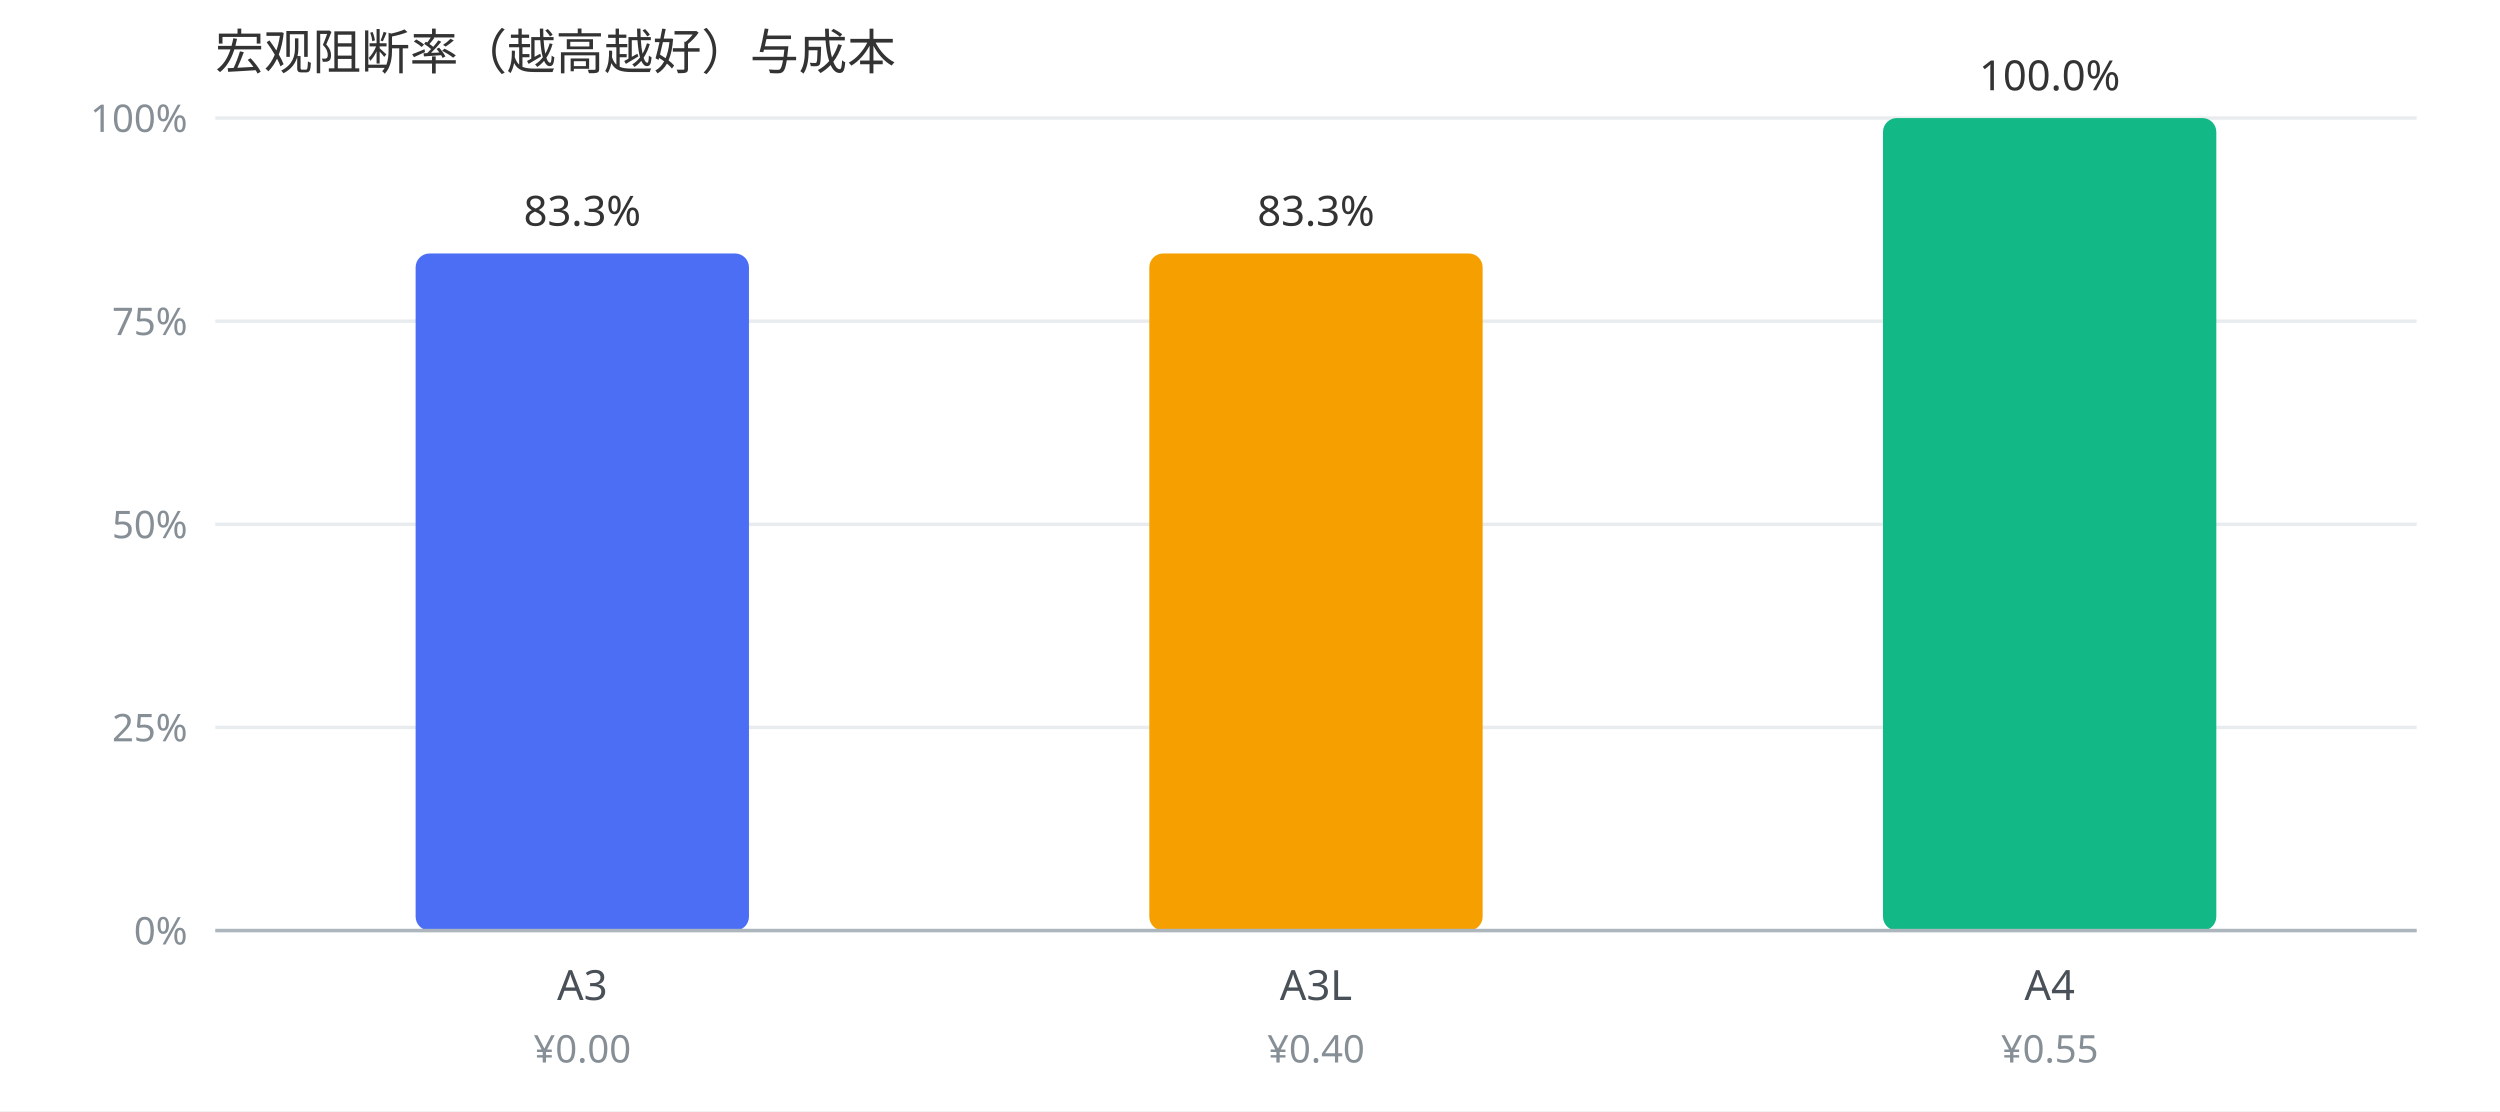
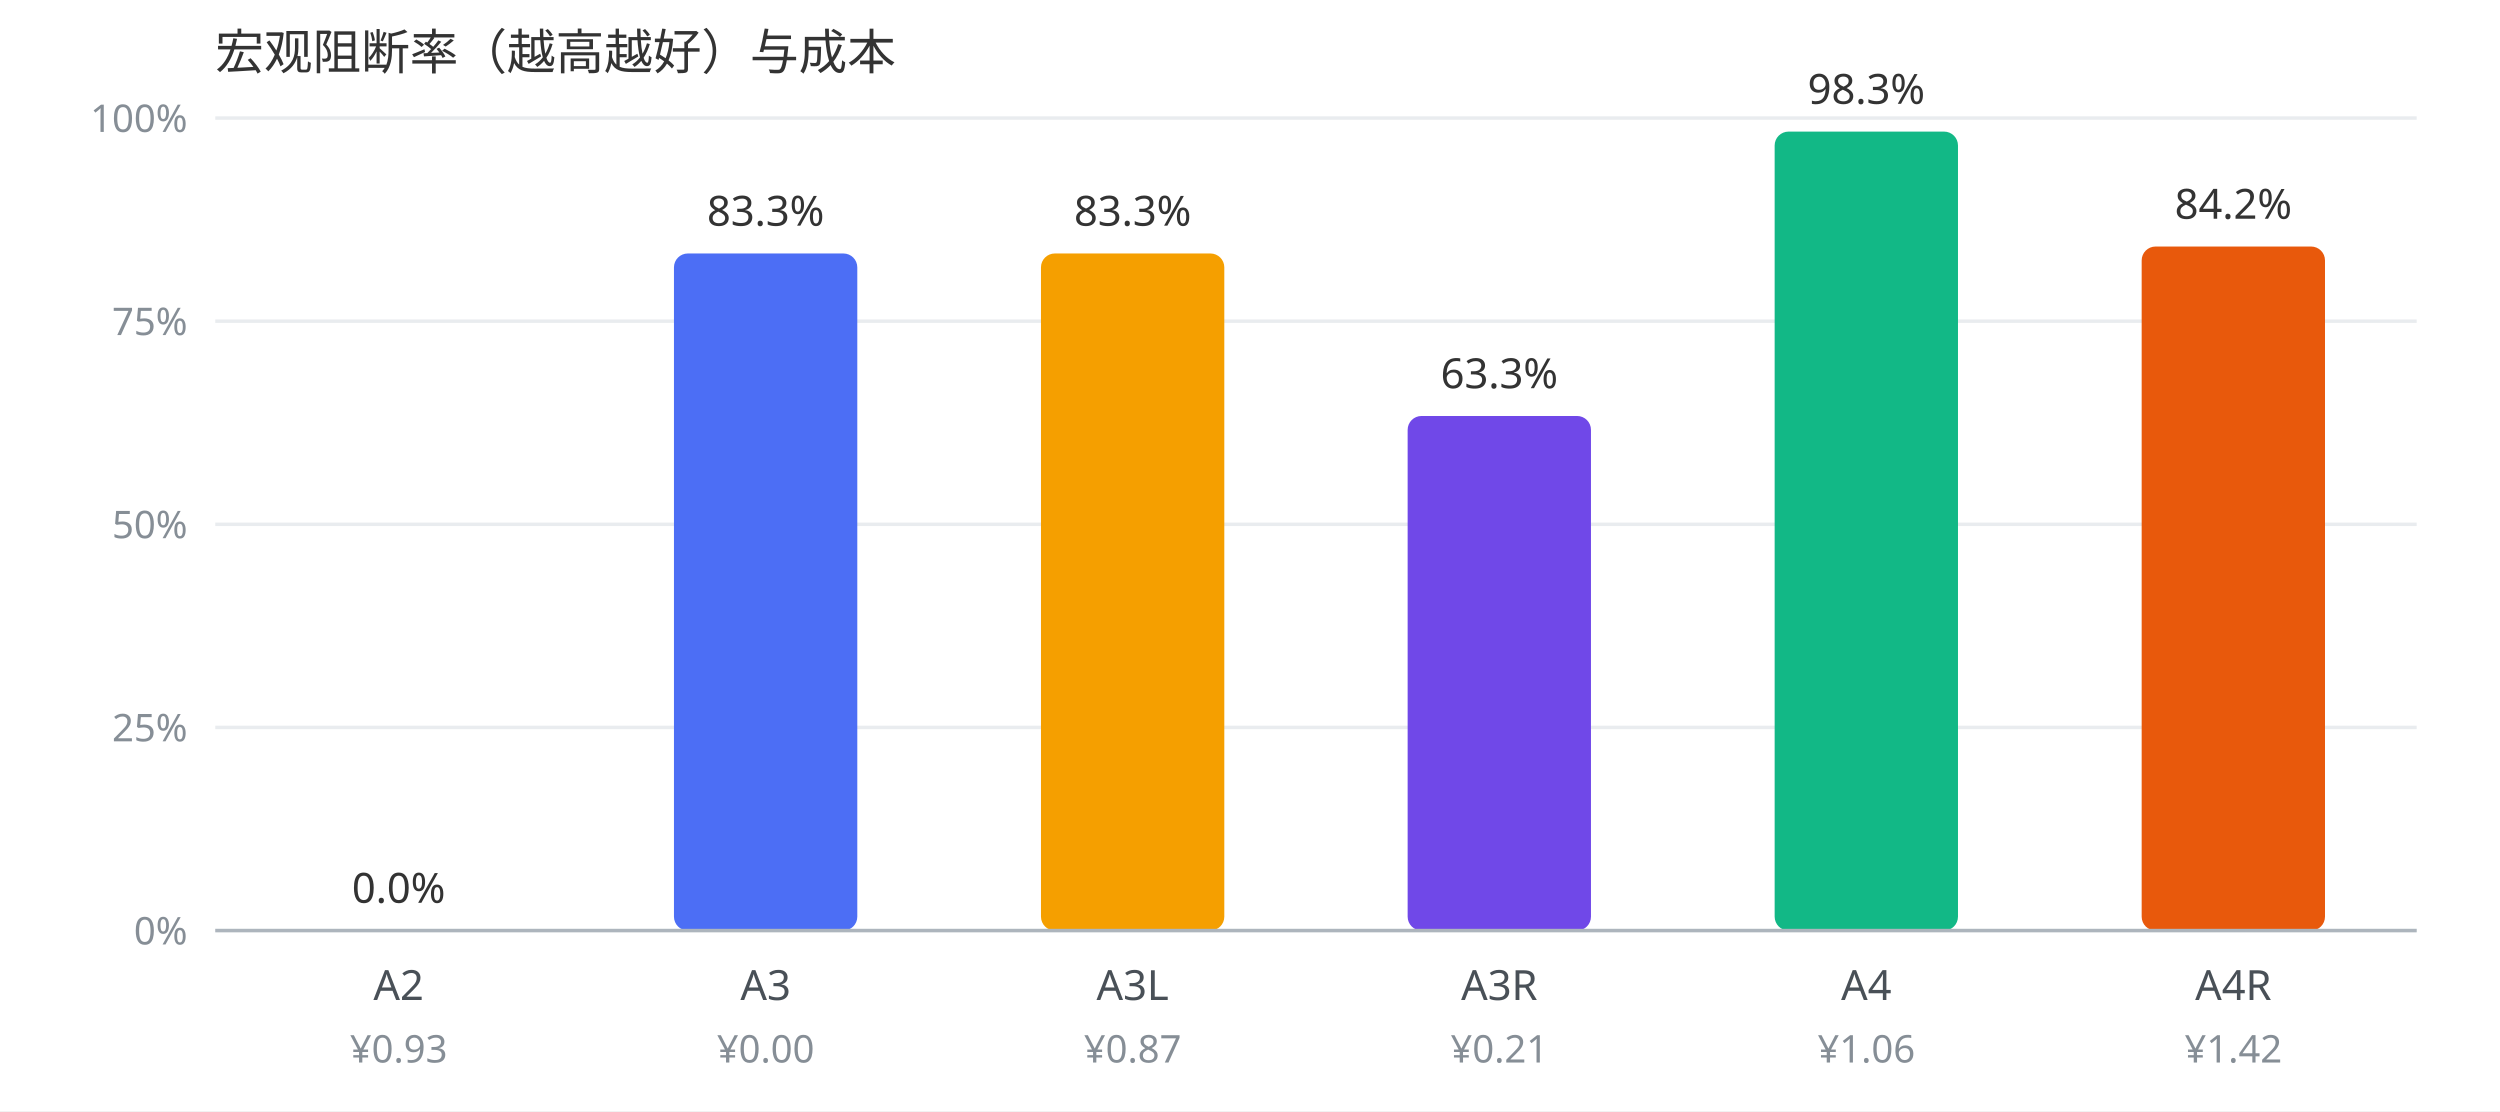
<svg xmlns="http://www.w3.org/2000/svg" width="720" height="320" viewBox="0 0 720 320" font-family="Segoe UI, Noto Sans SC, sans-serif">
  <rect width="720" height="320" fill="#ffffff" />
  <text x="62" y="20" font-size="14" fill="#333">宏观阻断率（越高越好）与成本</text>
  <line x1="62" y1="268.0" x2="696" y2="268.0" stroke="#e9ecef" stroke-width="1" />
  <text x="54" y="272.0" font-size="11" fill="#868e96" text-anchor="end">0%</text>
  <line x1="62" y1="209.5" x2="696" y2="209.5" stroke="#e9ecef" stroke-width="1" />
  <text x="54" y="213.5" font-size="11" fill="#868e96" text-anchor="end">25%</text>
  <line x1="62" y1="151.0" x2="696" y2="151.0" stroke="#e9ecef" stroke-width="1" />
  <text x="54" y="155.0" font-size="11" fill="#868e96" text-anchor="end">50%</text>
  <line x1="62" y1="92.5" x2="696" y2="92.5" stroke="#e9ecef" stroke-width="1" />
  <text x="54" y="96.5" font-size="11" fill="#868e96" text-anchor="end">75%</text>
  <line x1="62" y1="34.0" x2="696" y2="34.0" stroke="#e9ecef" stroke-width="1" />
  <text x="54" y="38.0" font-size="11" fill="#868e96" text-anchor="end">100%</text>
-   <rect x="119.7" y="73.0" width="96.0" height="195.0" fill="#4c6ef5" rx="4" />
-   <text x="167.7" y="65.0" font-size="12" fill="#333" text-anchor="middle">83.3%</text>
-   <text x="167.7" y="288.0" font-size="12" fill="#495057" text-anchor="middle">A3</text>
-   <text x="167.7" y="306.0" font-size="11" fill="#868e96" text-anchor="middle">¥0.00</text>
-   <rect x="331.0" y="73.0" width="96.0" height="195.0" fill="#f59f00" rx="4" />
-   <text x="379.0" y="65.0" font-size="12" fill="#333" text-anchor="middle">83.3%</text>
-   <text x="379.0" y="288.0" font-size="12" fill="#495057" text-anchor="middle">A3L</text>
-   <text x="379.0" y="306.0" font-size="11" fill="#868e96" text-anchor="middle">¥0.40</text>
-   <rect x="542.3" y="34.0" width="96.0" height="234.0" fill="#12b886" rx="4" />
-   <text x="590.3" y="26.0" font-size="12" fill="#333" text-anchor="middle">100.0%</text>
-   <text x="590.3" y="288.0" font-size="12" fill="#495057" text-anchor="middle">A4</text>
-   <text x="590.3" y="306.0" font-size="11" fill="#868e96" text-anchor="middle">¥0.55</text>
+   <rect x="88.4" y="268.0" width="52.8" height="0.0" fill="#adb5bd" rx="4" />
+   <text x="114.8" y="260.0" font-size="12" fill="#333" text-anchor="middle">0.0%</text>
+   <text x="114.8" y="288.0" font-size="12" fill="#495057" text-anchor="middle">A2</text>
+   <text x="114.8" y="306.0" font-size="11" fill="#868e96" text-anchor="middle">¥0.93</text>
+   <rect x="194.1" y="73.0" width="52.8" height="195.0" fill="#4c6ef5" rx="4" />
+   <text x="220.5" y="65.0" font-size="12" fill="#333" text-anchor="middle">83.3%</text>
+   <text x="220.5" y="288.0" font-size="12" fill="#495057" text-anchor="middle">A3</text>
+   <text x="220.5" y="306.0" font-size="11" fill="#868e96" text-anchor="middle">¥0.00</text>
+   <rect x="299.8" y="73.0" width="52.8" height="195.0" fill="#f59f00" rx="4" />
+   <text x="326.2" y="65.0" font-size="12" fill="#333" text-anchor="middle">83.3%</text>
+   <text x="326.2" y="288.0" font-size="12" fill="#495057" text-anchor="middle">A3L</text>
+   <text x="326.2" y="306.0" font-size="11" fill="#868e96" text-anchor="middle">¥0.87</text>
+   <rect x="405.4" y="119.8" width="52.8" height="148.2" fill="#7048e8" rx="4" />
+   <text x="431.8" y="111.8" font-size="12" fill="#333" text-anchor="middle">63.3%</text>
+   <text x="431.8" y="288.0" font-size="12" fill="#495057" text-anchor="middle">A3R</text>
+   <text x="431.8" y="306.0" font-size="11" fill="#868e96" text-anchor="middle">¥0.21</text>
+   <rect x="511.1" y="37.9" width="52.8" height="230.1" fill="#12b886" rx="4" />
+   <text x="537.5" y="29.9" font-size="12" fill="#333" text-anchor="middle">98.3%</text>
+   <text x="537.5" y="288.0" font-size="12" fill="#495057" text-anchor="middle">A4</text>
+   <text x="537.5" y="306.0" font-size="11" fill="#868e96" text-anchor="middle">¥1.06</text>
+   <rect x="616.8" y="71.0" width="52.8" height="197.0" fill="#e8590c" rx="4" />
+   <text x="643.2" y="63.0" font-size="12" fill="#333" text-anchor="middle">84.2%</text>
+   <text x="643.2" y="288.0" font-size="12" fill="#495057" text-anchor="middle">A4R</text>
+   <text x="643.2" y="306.0" font-size="11" fill="#868e96" text-anchor="middle">¥1.42</text>
  <line x1="62" y1="268" x2="696" y2="268" stroke="#adb5bd" stroke-width="1" />
</svg>
